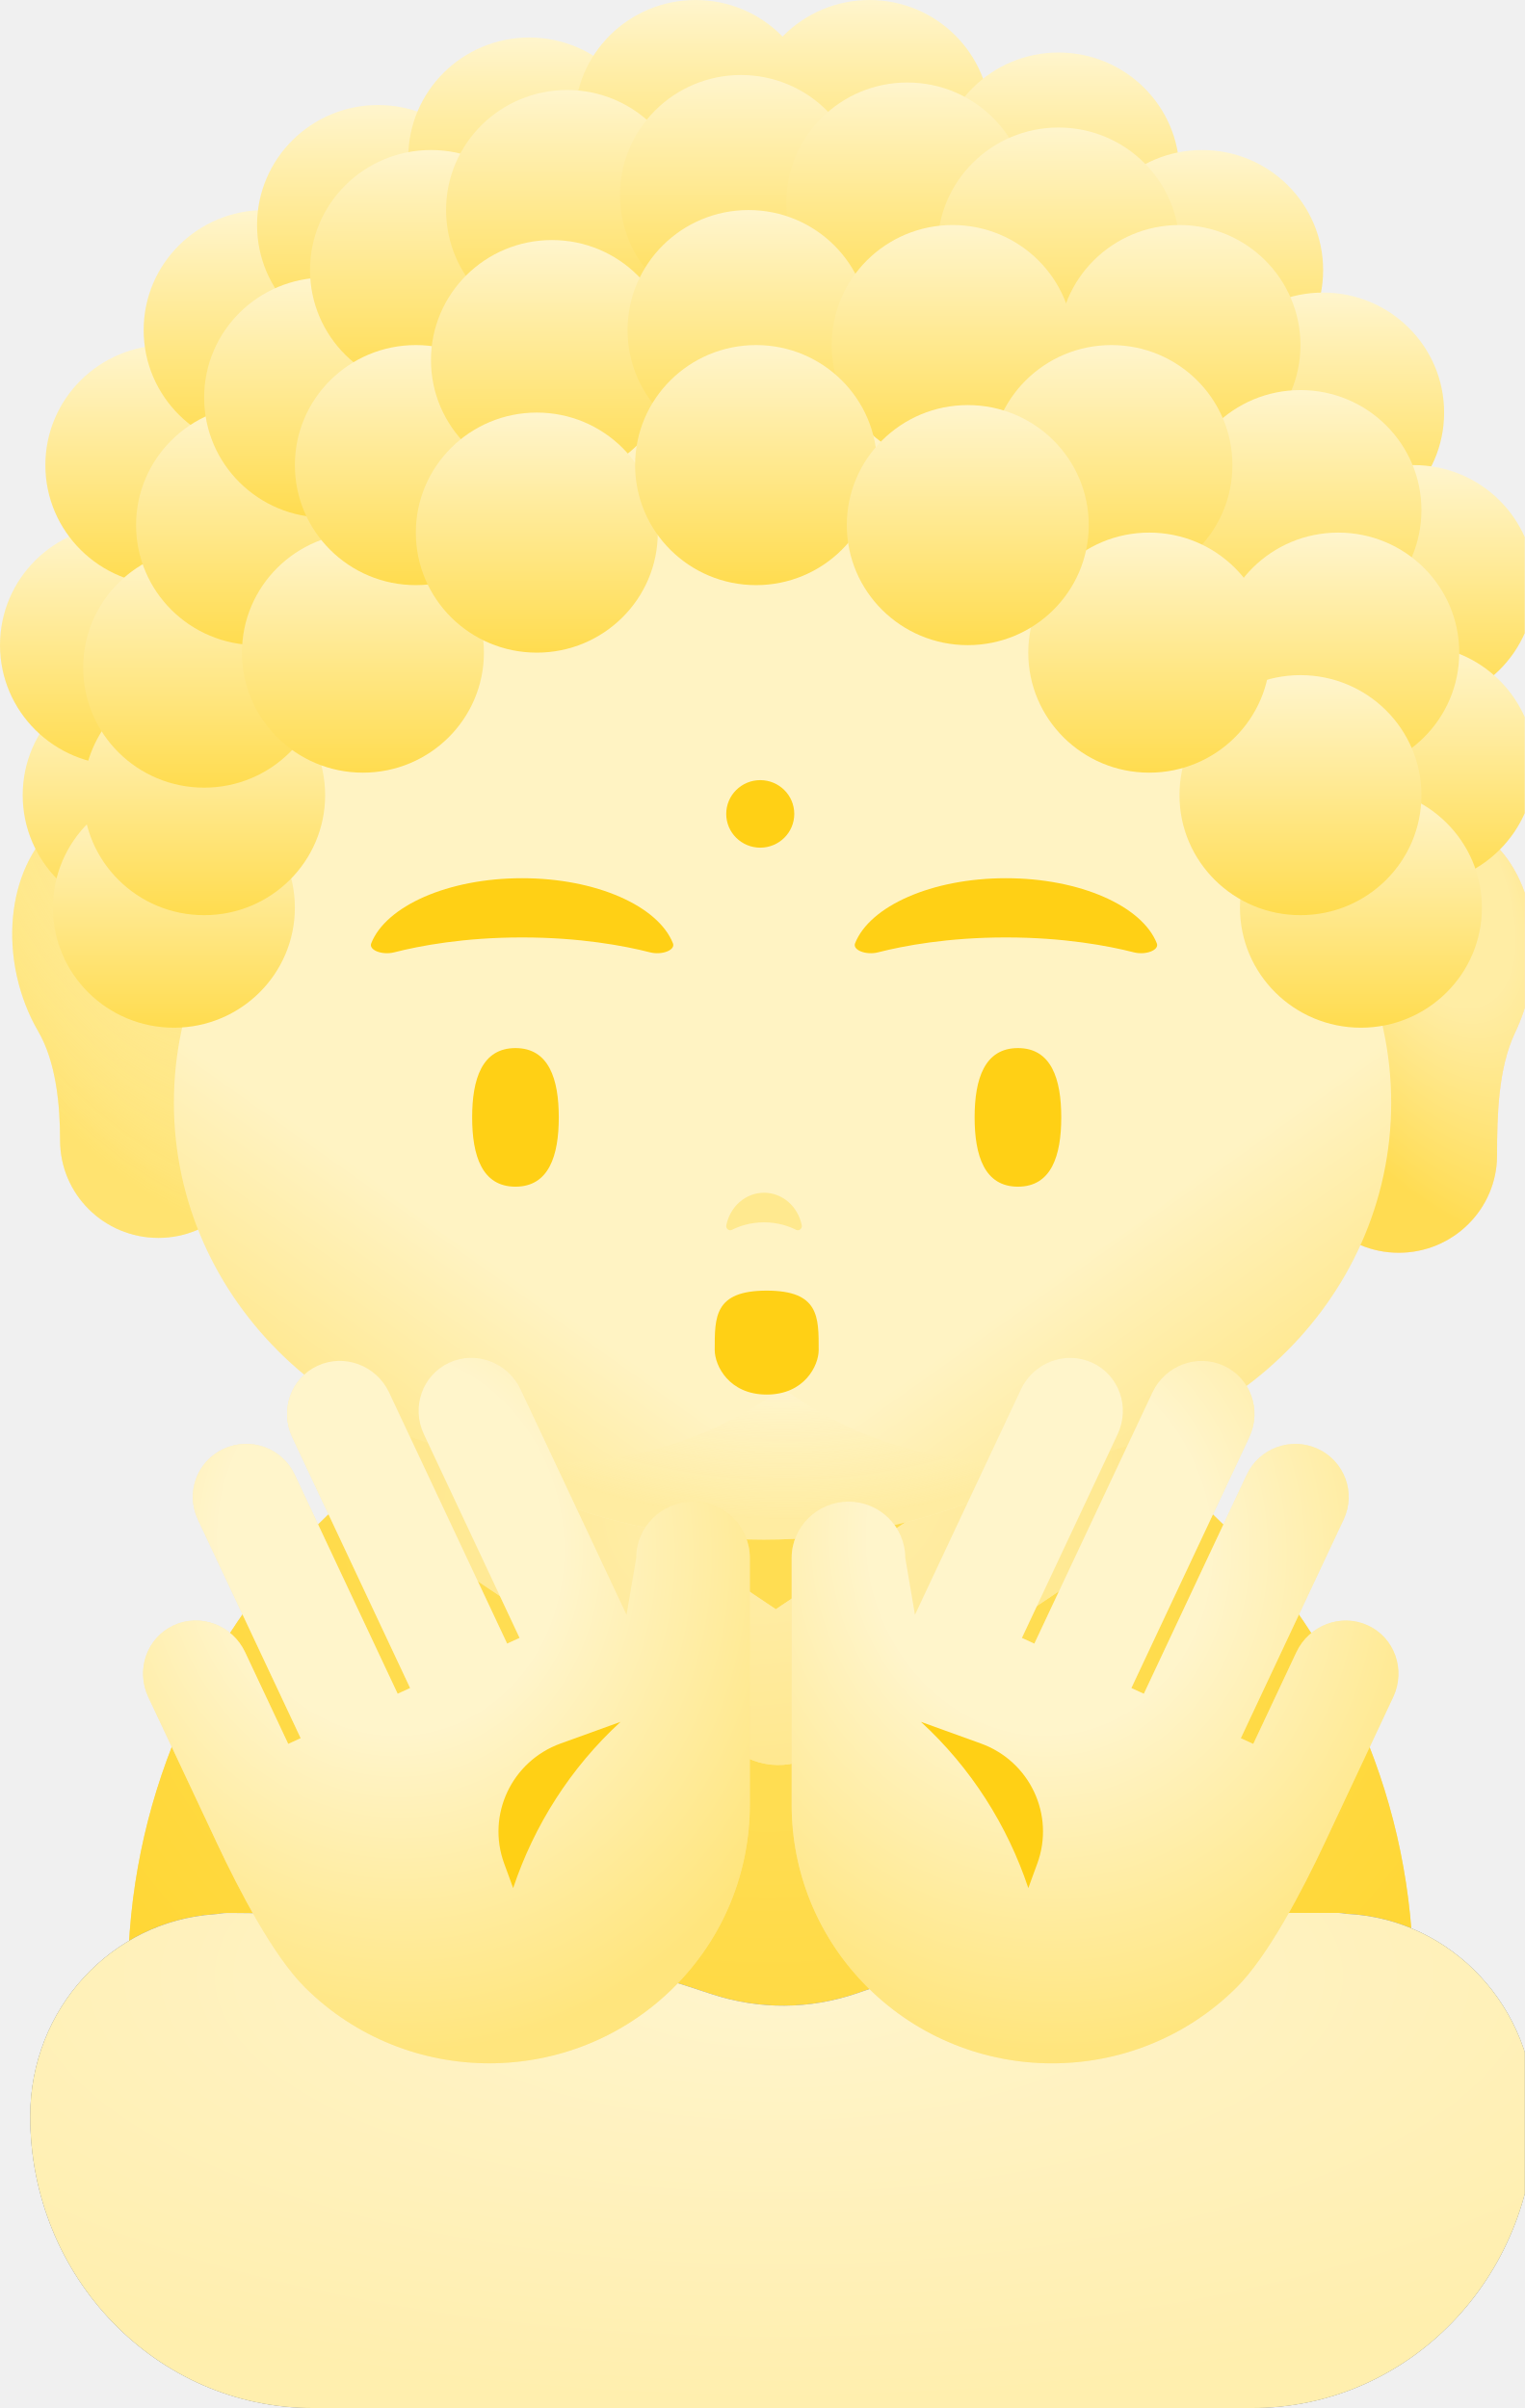
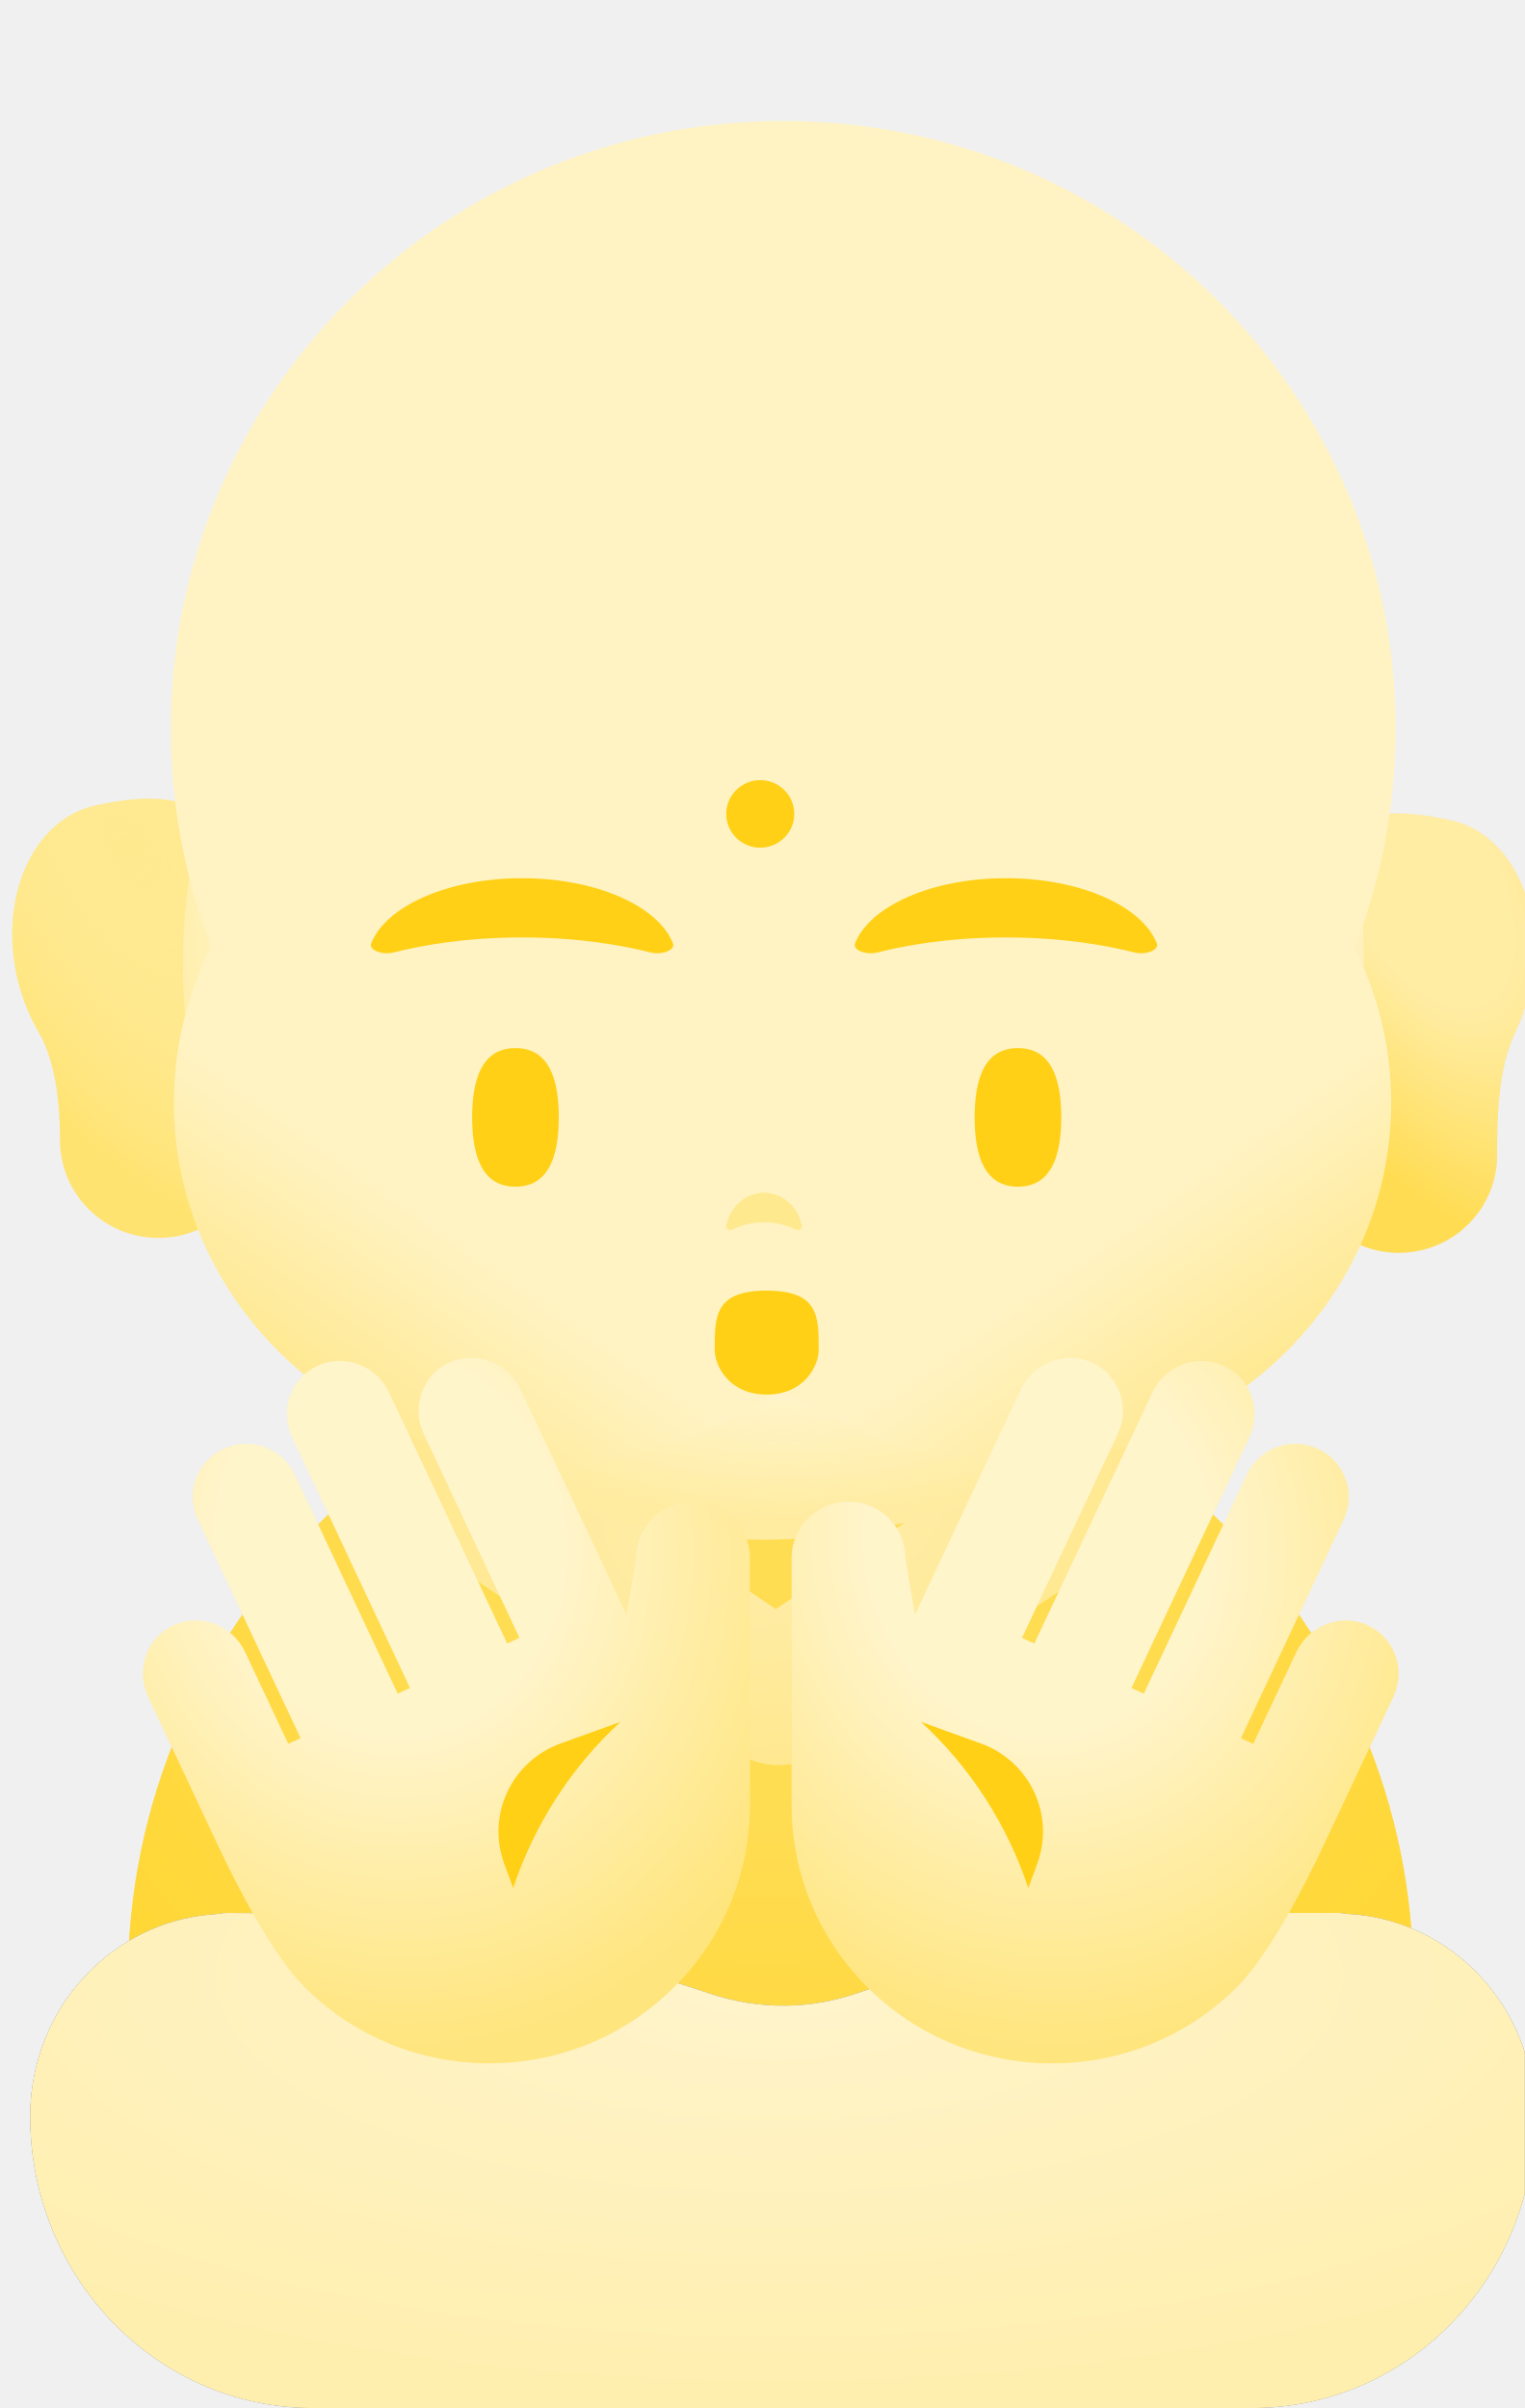
<svg xmlns="http://www.w3.org/2000/svg" width="88" height="139" viewBox="0 0 88 139" fill="none">
  <g id="ì ì Components">
    <g id="ë¶ì²">
      <g id="ë¶ì²_2">
        <rect x="-162.5" y="-520.5" width="563" height="691" rx="4.5" stroke="#9747FF" stroke-dasharray="10 5" />
        <g id="íì =ì°ë¦¼, ìì=ë¸ë">
          <g id="art" clip-path="url(#clip0_260_4375)">
            <g id="ë¶ì²_3">
              <g id="Group 5">
                <g id="Rectangle 33">
                  <path d="M7.38 114.342C7.38 93.853 23.989 77.244 44.477 77.244C64.966 77.244 81.575 93.853 81.575 114.342V130.187H7.38V114.342Z" fill="#FFD015" />
                  <path d="M7.38 114.342C7.38 93.853 23.989 77.244 44.477 77.244C64.966 77.244 81.575 93.853 81.575 114.342V130.187H7.38V114.342Z" fill="url(#paint0_radial_260_4375)" fill-opacity="0.5" />
                </g>
                <g id="Union">
                  <path d="M61.428 81.712C63.318 80.443 65.878 80.947 67.147 82.837C68.416 84.728 67.912 87.289 66.022 88.558L47.219 101.184C45.561 102.297 43.387 102.047 42.021 100.693C41.583 100.579 41.155 100.392 40.758 100.126L23.531 88.558C21.641 87.289 21.137 84.728 22.406 82.837C23.675 80.947 26.236 80.443 28.126 81.712L44.776 92.893L61.428 81.712Z" fill="#FFF5D0" />
                  <path d="M61.428 81.712C63.318 80.443 65.878 80.947 67.147 82.837C68.416 84.728 67.912 87.289 66.022 88.558L47.219 101.184C45.561 102.297 43.387 102.047 42.021 100.693C41.583 100.579 41.155 100.392 40.758 100.126L23.531 88.558C21.641 87.289 21.137 84.728 22.406 82.837C23.675 80.947 26.236 80.443 28.126 81.712L44.776 92.893L61.428 81.712Z" fill="url(#paint1_radial_260_4375)" fill-opacity="0.5" />
                </g>
                <path id="Union_2" d="M76.784 48.502C78.435 46.458 81.506 46.87 83.738 47.355C87.269 48.124 89.295 52.534 88.263 57.206C88.072 58.068 87.791 58.878 87.436 59.622C86.465 61.66 86.401 64.427 86.401 66.685C86.401 69.794 83.862 72.314 80.728 72.314C77.596 72.314 75.056 69.794 75.056 66.685C75.056 63.997 75.552 60.645 75.266 57.972C75.145 56.847 75.206 55.644 75.476 54.424C75.855 52.705 75.824 49.692 76.784 48.502Z" fill="#FFDBE4" />
                <g id="Union_3">
                  <path d="M76.784 48.502C78.435 46.458 81.506 46.87 83.738 47.355C87.269 48.124 89.295 52.534 88.263 57.206C88.072 58.068 87.791 58.878 87.436 59.622C86.465 61.66 86.401 64.427 86.401 66.685C86.401 69.794 83.862 72.314 80.728 72.314C77.596 72.314 75.056 69.794 75.056 66.685C75.056 63.997 75.552 60.645 75.266 57.972C75.145 56.847 75.206 55.644 75.476 54.424C75.855 52.705 75.824 49.692 76.784 48.502Z" fill="#FFE98F" />
                  <path d="M76.784 48.502C78.435 46.458 81.506 46.87 83.738 47.355C87.269 48.124 89.295 52.534 88.263 57.206C88.072 58.068 87.791 58.878 87.436 59.622C86.465 61.66 86.401 64.427 86.401 66.685C86.401 69.794 83.862 72.314 80.728 72.314C77.596 72.314 75.056 69.794 75.056 66.685C75.056 63.997 75.552 60.645 75.266 57.972C75.145 56.847 75.206 55.644 75.476 54.424C75.855 52.705 75.824 49.692 76.784 48.502Z" fill="url(#paint2_radial_260_4375)" fill-opacity="0.5" />
                </g>
                <g id="Union_4">
                  <path d="M5.498 46.497C7.73 46.011 10.802 45.599 12.452 47.644C13.412 48.834 13.381 51.847 13.761 53.565C13.961 54.471 14.046 55.367 14.027 56.228C13.964 59.167 14.813 62.886 14.813 65.826C14.813 68.935 12.273 71.456 9.14 71.456C6.007 71.456 3.468 68.935 3.468 65.826C3.468 63.775 3.237 61.306 2.205 59.533C1.657 58.591 1.232 57.517 0.973 56.348C-0.059 51.676 1.967 47.265 5.498 46.497Z" fill="#FFE98F" />
                  <path d="M5.498 46.497C7.73 46.011 10.802 45.599 12.452 47.644C13.412 48.834 13.381 51.847 13.761 53.565C13.961 54.471 14.046 55.367 14.027 56.228C13.964 59.167 14.813 62.886 14.813 65.826C14.813 68.935 12.273 71.456 9.14 71.456C6.007 71.456 3.468 68.935 3.468 65.826C3.468 63.775 3.237 61.306 2.205 59.533C1.657 58.591 1.232 57.517 0.973 56.348C-0.059 51.676 1.967 47.265 5.498 46.497Z" fill="url(#paint3_radial_260_4375)" fill-opacity="0.5" />
                </g>
                <path id="Vector" d="M45.066 87.74C63.578 87.74 78.584 72.849 78.584 54.479C78.584 36.109 63.578 21.218 45.066 21.218C26.555 21.218 11.548 36.109 11.548 54.479C11.548 72.849 26.555 87.74 45.066 87.74Z" fill="url(#paint4_linear_260_4375)" />
                <g id="Vector_2">
                  <path d="M44.91 88.01C63.573 88.01 78.702 73.312 78.702 55.181C78.702 37.05 63.573 22.352 44.91 22.352C26.247 22.352 11.118 37.05 11.118 55.181C11.118 73.312 26.247 88.01 44.91 88.01Z" fill="#FFF5CD" />
                  <path d="M44.91 88.01C63.573 88.01 78.702 73.312 78.702 55.181C78.702 37.05 63.573 22.352 44.91 22.352C26.247 22.352 11.118 37.05 11.118 55.181C11.118 73.312 26.247 88.01 44.91 88.01Z" fill="url(#paint5_radial_260_4375)" fill-opacity="0.5" />
                </g>
                <g id="Vector_3">
                  <path d="M44.079 88.874C62.59 88.874 77.597 73.983 77.597 55.613C77.597 37.243 62.59 22.352 44.079 22.352C25.567 22.352 10.56 37.243 10.56 55.613C10.56 73.983 25.567 88.874 44.079 88.874Z" fill="#FFF5CD" />
                  <path d="M44.079 88.874C62.59 88.874 77.597 73.983 77.597 55.613C77.597 37.243 62.59 22.352 44.079 22.352C25.567 22.352 10.56 37.243 10.56 55.613C10.56 73.983 25.567 88.874 44.079 88.874Z" fill="url(#paint6_radial_260_4375)" fill-opacity="0.5" />
                </g>
                <path id="Vector_4" d="M31.854 84.439C43.904 84.439 53.673 75.133 53.673 63.654C53.673 52.175 43.904 42.869 31.854 42.869C19.805 42.869 10.036 52.175 10.036 63.654C10.036 75.133 19.805 84.439 31.854 84.439Z" fill="url(#paint7_linear_260_4375)" />
                <path id="Vector_5" d="M58.474 84.439C70.523 84.439 80.292 75.133 80.292 63.654C80.292 52.175 70.523 42.869 58.474 42.869C46.424 42.869 36.655 52.175 36.655 63.654C36.655 75.133 46.424 84.439 58.474 84.439Z" fill="url(#paint8_linear_260_4375)" />
                <path id="Vector_6" d="M45.202 77.134C64.723 77.134 80.548 61.431 80.548 42.06C80.548 22.688 64.723 6.985 45.202 6.985C25.681 6.985 9.856 22.688 9.856 42.06C9.856 61.431 25.681 77.134 45.202 77.134Z" fill="#FFF3C3" />
-                 <g id="Group 44">
-                   <path id="Vector_7" d="M8.291 52.828C12.147 52.828 15.273 49.726 15.273 45.9C15.273 42.074 12.147 38.972 8.291 38.972C4.435 38.972 1.31 42.074 1.31 45.9C1.31 49.726 4.435 52.828 8.291 52.828Z" fill="url(#paint9_linear_260_4375)" />
-                   <path id="Vector_8" d="M6.982 44.168C10.838 44.168 13.964 41.066 13.964 37.24C13.964 33.413 10.838 30.311 6.982 30.311C3.126 30.311 0 33.413 0 37.24C0 41.066 3.126 44.168 6.982 44.168Z" fill="url(#paint10_linear_260_4375)" />
-                   <path id="Vector_9" d="M9.6 33.776C13.456 33.776 16.582 30.674 16.582 26.848C16.582 23.021 13.456 19.919 9.6 19.919C5.744 19.919 2.618 23.021 2.618 26.848C2.618 30.674 5.744 33.776 9.6 33.776Z" fill="url(#paint11_linear_260_4375)" />
-                   <path id="Vector_10" d="M15.273 25.981C19.129 25.981 22.255 22.879 22.255 19.053C22.255 15.226 19.129 12.125 15.273 12.125C11.417 12.125 8.291 15.226 8.291 19.053C8.291 22.879 11.417 25.981 15.273 25.981Z" fill="url(#paint12_linear_260_4375)" />
-                   <path id="Vector_11" d="M21.818 19.919C25.674 19.919 28.8 16.817 28.8 12.991C28.8 9.164 25.674 6.062 21.818 6.062C17.962 6.062 14.836 9.164 14.836 12.991C14.836 16.817 17.962 19.919 21.818 19.919Z" fill="url(#paint13_linear_260_4375)" />
-                   <path id="Vector_12" d="M30.545 16.022C34.401 16.022 37.527 12.92 37.527 9.094C37.527 5.267 34.401 2.165 30.545 2.165C26.689 2.165 23.564 5.267 23.564 9.094C23.564 12.92 26.689 16.022 30.545 16.022Z" fill="url(#paint14_linear_260_4375)" />
-                   <path id="Vector_13" d="M40.146 13.857C44.002 13.857 47.128 10.755 47.128 6.928C47.128 3.102 44.002 -0 40.146 -0C36.29 -0 33.164 3.102 33.164 6.928C33.164 10.755 36.29 13.857 40.146 13.857Z" fill="url(#paint15_linear_260_4375)" />
-                   <path id="Vector_14" d="M50.182 13.857C54.038 13.857 57.164 10.755 57.164 6.928C57.164 3.102 54.038 -9.15527e-05 50.182 -9.15527e-05C46.326 -9.15527e-05 43.2 3.102 43.2 6.928C43.2 10.755 46.326 13.857 50.182 13.857Z" fill="url(#paint16_linear_260_4375)" />
-                   <path id="Vector_15" d="M61.091 16.888C64.947 16.888 68.073 13.786 68.073 9.96C68.073 6.133 64.947 3.031 61.091 3.031C57.235 3.031 54.109 6.133 54.109 9.96C54.109 13.786 57.235 16.888 61.091 16.888Z" fill="url(#paint17_linear_260_4375)" />
-                   <path id="Vector_16" d="M69.382 22.517C73.238 22.517 76.364 19.415 76.364 15.588C76.364 11.762 73.238 8.66 69.382 8.66C65.526 8.66 62.4 11.762 62.4 15.588C62.4 19.415 65.526 22.517 69.382 22.517Z" fill="url(#paint18_linear_260_4375)" />
-                   <path id="Vector_17" d="M76.365 30.744C80.221 30.744 83.347 27.643 83.347 23.816C83.347 19.99 80.221 16.888 76.365 16.888C72.509 16.888 69.383 19.99 69.383 23.816C69.383 27.643 72.509 30.744 76.365 30.744Z" fill="url(#paint19_linear_260_4375)" />
-                   <path id="Vector_18" d="M81.601 40.704C85.457 40.704 88.583 37.602 88.583 33.776C88.583 29.95 85.457 26.848 81.601 26.848C77.745 26.848 74.619 29.95 74.619 33.776C74.619 37.602 77.745 40.704 81.601 40.704Z" fill="url(#paint20_linear_260_4375)" />
-                   <path id="Vector_19" d="M81.601 51.096C85.457 51.096 88.583 47.994 88.583 44.168C88.583 40.341 85.457 37.239 81.601 37.239C77.745 37.239 74.619 40.341 74.619 44.168C74.619 47.994 77.745 51.096 81.601 51.096Z" fill="url(#paint21_linear_260_4375)" />
-                   <path id="Vector_20" d="M78.546 59.323C82.402 59.323 85.528 56.221 85.528 52.395C85.528 48.569 82.402 45.467 78.546 45.467C74.69 45.467 71.564 48.569 71.564 52.395C71.564 56.221 74.69 59.323 78.546 59.323Z" fill="url(#paint22_linear_260_4375)" />
-                   <path id="Vector_21" d="M10.037 59.323C13.893 59.323 17.018 56.221 17.018 52.395C17.018 48.569 13.893 45.467 10.037 45.467C6.181 45.467 3.055 48.569 3.055 52.395C3.055 56.221 6.181 59.323 10.037 59.323Z" fill="url(#paint23_linear_260_4375)" />
-                   <path id="Vector_22" d="M11.783 52.828C15.639 52.828 18.765 49.726 18.765 45.9C18.765 42.074 15.639 38.972 11.783 38.972C7.927 38.972 4.801 42.074 4.801 45.9C4.801 49.726 7.927 52.828 11.783 52.828Z" fill="url(#paint24_linear_260_4375)" />
-                   <path id="Vector_23" d="M11.783 45.467C15.639 45.467 18.765 42.365 18.765 38.539C18.765 34.712 15.639 31.61 11.783 31.61C7.927 31.61 4.801 34.712 4.801 38.539C4.801 42.365 7.927 45.467 11.783 45.467Z" fill="url(#paint25_linear_260_4375)" />
-                   <path id="Vector_24" d="M14.836 37.24C18.692 37.24 21.818 34.138 21.818 30.311C21.818 26.485 18.692 23.383 14.836 23.383C10.98 23.383 7.854 26.485 7.854 30.311C7.854 34.138 10.98 37.24 14.836 37.24Z" fill="url(#paint26_linear_260_4375)" />
-                   <path id="Vector_25" d="M18.764 29.878C22.62 29.878 25.746 26.776 25.746 22.95C25.746 19.123 22.62 16.022 18.764 16.022C14.908 16.022 11.782 19.123 11.782 22.95C11.782 26.776 14.908 29.878 18.764 29.878Z" fill="url(#paint27_linear_260_4375)" />
-                   <path id="Vector_26" d="M24.873 22.517C28.729 22.517 31.855 19.415 31.855 15.588C31.855 11.762 28.729 8.66 24.873 8.66C21.017 8.66 17.892 11.762 17.892 15.588C17.892 19.415 21.017 22.517 24.873 22.517Z" fill="url(#paint28_linear_260_4375)" />
-                   <path id="Vector_27" d="M32.727 19.053C36.583 19.053 39.709 15.951 39.709 12.124C39.709 8.298 36.583 5.196 32.727 5.196C28.871 5.196 25.745 8.298 25.745 12.124C25.745 15.951 28.871 19.053 32.727 19.053Z" fill="url(#paint29_linear_260_4375)" />
-                   <path id="Vector_28" d="M42.764 18.187C46.62 18.187 49.746 15.085 49.746 11.258C49.746 7.432 46.62 4.33 42.764 4.33C38.908 4.33 35.782 7.432 35.782 11.258C35.782 15.085 38.908 18.187 42.764 18.187Z" fill="url(#paint30_linear_260_4375)" />
-                   <path id="Vector_29" d="M52.365 18.619C56.221 18.619 59.346 15.518 59.346 11.691C59.346 7.865 56.221 4.763 52.365 4.763C48.509 4.763 45.383 7.865 45.383 11.691C45.383 15.518 48.509 18.619 52.365 18.619Z" fill="url(#paint31_linear_260_4375)" />
-                   <path id="Vector_30" d="M61.091 21.218C64.947 21.218 68.073 18.116 68.073 14.29C68.073 10.463 64.947 7.361 61.091 7.361C57.235 7.361 54.109 10.463 54.109 14.29C54.109 18.116 57.235 21.218 61.091 21.218Z" fill="url(#paint32_linear_260_4375)" />
-                   <path id="Vector_31" d="M68.074 26.847C71.93 26.847 75.055 23.745 75.055 19.919C75.055 16.092 71.93 12.99 68.074 12.99C64.218 12.99 61.092 16.092 61.092 19.919C61.092 23.745 64.218 26.847 68.074 26.847Z" fill="url(#paint33_linear_260_4375)" />
-                   <path id="Vector_32" d="M75.055 36.373C78.911 36.373 82.037 33.272 82.037 29.445C82.037 25.619 78.911 22.517 75.055 22.517C71.199 22.517 68.073 25.619 68.073 29.445C68.073 33.272 71.199 36.373 75.055 36.373Z" fill="url(#paint34_linear_260_4375)" />
-                   <path id="Vector_33" d="M77.238 44.601C81.094 44.601 84.22 41.499 84.22 37.672C84.22 33.846 81.094 30.744 77.238 30.744C73.382 30.744 70.256 33.846 70.256 37.672C70.256 41.499 73.382 44.601 77.238 44.601Z" fill="url(#paint35_linear_260_4375)" />
-                   <path id="Vector_34" d="M75.055 52.828C78.911 52.828 82.037 49.726 82.037 45.9C82.037 42.074 78.911 38.972 75.055 38.972C71.199 38.972 68.073 42.074 68.073 45.9C68.073 49.726 71.199 52.828 75.055 52.828Z" fill="url(#paint36_linear_260_4375)" />
-                   <path id="Vector_35" d="M20.946 44.601C24.802 44.601 27.928 41.499 27.928 37.672C27.928 33.846 24.802 30.744 20.946 30.744C17.09 30.744 13.964 33.846 13.964 37.672C13.964 41.499 17.09 44.601 20.946 44.601Z" fill="url(#paint37_linear_260_4375)" />
-                   <path id="Vector_36" d="M24 33.776C27.856 33.776 30.982 30.674 30.982 26.848C30.982 23.021 27.856 19.919 24 19.919C20.144 19.919 17.019 23.021 17.019 26.848C17.019 30.674 20.144 33.776 24 33.776Z" fill="url(#paint38_linear_260_4375)" />
-                   <path id="Vector_37" d="M31.855 27.713C35.711 27.713 38.837 24.611 38.837 20.785C38.837 16.958 35.711 13.857 31.855 13.857C27.999 13.857 24.873 16.958 24.873 20.785C24.873 24.611 27.999 27.713 31.855 27.713Z" fill="url(#paint39_linear_260_4375)" />
-                   <path id="Vector_38" d="M43.201 25.981C47.057 25.981 50.182 22.879 50.182 19.053C50.182 15.226 47.057 12.125 43.201 12.125C39.345 12.125 36.219 15.226 36.219 19.053C36.219 22.879 39.345 25.981 43.201 25.981Z" fill="url(#paint40_linear_260_4375)" />
-                   <path id="Vector_39" d="M54.982 26.847C58.838 26.847 61.964 23.745 61.964 19.919C61.964 16.092 58.838 12.99 54.982 12.99C51.126 12.99 48 16.092 48 19.919C48 23.745 51.126 26.847 54.982 26.847Z" fill="url(#paint41_linear_260_4375)" />
-                   <path id="Vector_40" d="M64.146 33.776C68.002 33.776 71.128 30.674 71.128 26.848C71.128 23.021 68.002 19.919 64.146 19.919C60.29 19.919 57.164 23.021 57.164 26.848C57.164 30.674 60.29 33.776 64.146 33.776Z" fill="url(#paint42_linear_260_4375)" />
-                   <path id="Vector_41" d="M66.328 44.601C70.183 44.601 73.309 41.499 73.309 37.672C73.309 33.846 70.183 30.744 66.328 30.744C62.472 30.744 59.346 33.846 59.346 37.672C59.346 41.499 62.472 44.601 66.328 44.601Z" fill="url(#paint43_linear_260_4375)" />
-                   <path id="Vector_42" d="M30.982 37.673C34.838 37.673 37.964 34.571 37.964 30.744C37.964 26.918 34.838 23.816 30.982 23.816C27.126 23.816 24 26.918 24 30.744C24 34.571 27.126 37.673 30.982 37.673Z" fill="url(#paint44_linear_260_4375)" />
-                   <path id="Vector_43" d="M43.637 33.776C47.493 33.776 50.619 30.674 50.619 26.848C50.619 23.021 47.493 19.919 43.637 19.919C39.781 19.919 36.655 23.021 36.655 26.848C36.655 30.674 39.781 33.776 43.637 33.776Z" fill="url(#paint45_linear_260_4375)" />
-                   <path id="Vector_44" d="M55.855 37.24C59.711 37.24 62.837 34.138 62.837 30.311C62.837 26.485 59.711 23.383 55.855 23.383C51.999 23.383 48.873 26.485 48.873 30.311C48.873 34.138 51.999 37.24 55.855 37.24Z" fill="url(#paint46_linear_260_4375)" />
-                 </g>
                <path id="Vector 1" d="M24.953 103.281C24.085 103.281 23.868 110.803 23.868 114.564L25.821 118.035C25.893 113.117 25.821 103.281 24.953 103.281Z" fill="#FFADC2" />
                <path id="Vector 2" d="M65.759 103.281C66.627 103.281 66.844 110.803 66.844 114.564L64.891 118.035C64.819 113.117 64.891 103.281 65.759 103.281Z" fill="#FFADC2" />
                <g id="Vector_45">
                  <path d="M74.013 110.42C66.715 110.42 59.467 111.63 52.564 113.999L49.452 115.067C46.751 115.993 43.837 116.014 41.124 115.129L39.452 114.582C31.025 111.827 22.215 110.424 13.349 110.424H13.113C12.858 110.424 12.618 110.485 12.366 110.501C6.443 110.906 1.745 115.943 1.745 122.162C1.745 131.462 9.045 139 18.05 139H72.277C81.282 139 88.582 131.462 88.582 122.162C88.582 115.887 83.8 110.804 77.802 110.482C77.604 110.473 77.415 110.42 77.214 110.42H74.016H74.013Z" fill="#4E5968" />
                  <path d="M74.013 110.42C66.715 110.42 59.467 111.63 52.564 113.999L49.452 115.067C46.751 115.993 43.837 116.014 41.124 115.129L39.452 114.582C31.025 111.827 22.215 110.424 13.349 110.424H13.113C12.858 110.424 12.618 110.485 12.366 110.501C6.443 110.906 1.745 115.943 1.745 122.162C1.745 131.462 9.045 139 18.05 139H72.277C81.282 139 88.582 131.462 88.582 122.162C88.582 115.887 83.8 110.804 77.802 110.482C77.604 110.473 77.415 110.42 77.214 110.42H74.016H74.013Z" fill="#FFF5CD" />
                  <path d="M74.013 110.42C66.715 110.42 59.467 111.63 52.564 113.999L49.452 115.067C46.751 115.993 43.837 116.014 41.124 115.129L39.452 114.582C31.025 111.827 22.215 110.424 13.349 110.424H13.113C12.858 110.424 12.618 110.485 12.366 110.501C6.443 110.906 1.745 115.943 1.745 122.162C1.745 131.462 9.045 139 18.05 139H72.277C81.282 139 88.582 131.462 88.582 122.162C88.582 115.887 83.8 110.804 77.802 110.482C77.604 110.473 77.415 110.42 77.214 110.42H74.016H74.013Z" fill="url(#paint47_radial_260_4375)" fill-opacity="0.5" />
                </g>
                <g id="Group 55">
                  <g id="Group 56">
                    <path id="Ellipse 38" d="M32.25 64.5C32.25 66.709 31.683 68.5 29.75 68.5C27.817 68.5 27.25 66.709 27.25 64.5C27.25 62.291 27.817 60.5 29.75 60.5C31.683 60.5 32.25 62.291 32.25 64.5Z" fill="#FFD015" />
                    <path id="Ellipse 41" d="M61.25 64.5C61.25 66.709 60.683 68.5 58.75 68.5C56.817 68.5 56.25 66.709 56.25 64.5C56.25 62.291 56.817 60.5 58.75 60.5C60.683 60.5 61.25 62.291 61.25 64.5Z" fill="#FFD015" />
                    <g id="Group 4">
                      <path id="Vector_46" d="M45.943 70.99C46.114 71.077 46.311 70.924 46.273 70.731C46.062 69.657 45.167 68.85 44.096 68.85C43.025 68.85 42.13 69.657 41.919 70.731C41.881 70.924 42.078 71.077 42.249 70.99C42.623 70.799 43.259 70.559 44.096 70.559C44.932 70.559 45.569 70.799 45.943 70.99Z" fill="#FFE98F" />
                      <path id="Vector_47" d="M43.878 48.931C44.962 48.931 45.841 48.058 45.841 46.982C45.841 45.906 44.962 45.033 43.878 45.033C42.793 45.033 41.914 45.906 41.914 46.982C41.914 48.058 42.793 48.931 43.878 48.931Z" fill="#FFD015" />
                      <path id="Vector_48" d="M37.52 54.974C38.205 55.149 38.992 54.842 38.84 54.455C37.994 52.307 34.416 50.694 30.132 50.694C25.847 50.694 22.269 52.307 21.424 54.455C21.271 54.842 22.058 55.149 22.744 54.974C24.238 54.593 26.784 54.113 30.132 54.113C33.476 54.113 36.025 54.593 37.52 54.974Z" fill="#FFD015" />
                      <path id="Vector_49" d="M65.445 54.974C66.13 55.149 66.918 54.842 66.766 54.455C65.92 52.307 62.342 50.694 58.057 50.694C53.773 50.694 50.195 52.307 49.349 54.455C49.197 54.842 49.984 55.149 50.669 54.974C52.164 54.593 54.71 54.113 58.057 54.113C61.402 54.113 63.951 54.593 65.445 54.974Z" fill="#FFD015" />
                    </g>
                    <path id="Ellipse 40" d="M47.25 77.929C47.25 78.822 46.434 80.5 44.25 80.5C42.067 80.5 41.25 78.822 41.25 77.929C41.25 76.035 41.209 74.5 44.25 74.5C47.291 74.5 47.25 76.035 47.25 77.929Z" fill="#FFD015" />
                  </g>
                </g>
              </g>
              <g id="Group">
                <g id="Vector_50">
                  <path d="M78.949 93.826C77.406 93.112 75.556 93.806 74.819 95.375L72.332 100.667L71.613 100.338L77.549 87.707C78.27 86.174 77.603 84.351 76.06 83.635C74.516 82.922 72.682 83.587 71.961 85.12L66.016 97.771L65.296 97.442L72.098 82.965C72.834 81.399 72.18 79.551 70.636 78.838C69.093 78.124 67.246 78.814 66.51 80.38L59.697 94.877L58.978 94.548L64.505 82.787C65.24 81.221 64.586 79.374 63.043 78.66C61.5 77.946 59.652 78.636 58.916 80.202C58.916 80.202 58.916 80.204 58.916 80.206L52.807 93.209L52.25 89.936C52.25 88.138 50.781 86.679 48.97 86.679C47.158 86.679 45.69 88.136 45.69 89.936V104.185C45.69 108.003 47.157 111.821 50.093 114.735C55.964 120.561 65.485 120.561 71.356 114.735C73.183 112.921 75.163 109.123 76.437 106.414C76.658 105.945 76.904 105.418 77.134 104.929L77.221 104.746C77.341 104.491 77.451 104.257 77.549 104.047L80.407 97.962C81.145 96.391 80.492 94.539 78.949 93.826Z" fill="#FFEA96" />
                  <path d="M78.949 93.826C77.406 93.112 75.556 93.806 74.819 95.375L72.332 100.667L71.613 100.338L77.549 87.707C78.27 86.174 77.603 84.351 76.06 83.635C74.516 82.922 72.682 83.587 71.961 85.12L66.016 97.771L65.296 97.442L72.098 82.965C72.834 81.399 72.18 79.551 70.636 78.838C69.093 78.124 67.246 78.814 66.51 80.38L59.697 94.877L58.978 94.548L64.505 82.787C65.24 81.221 64.586 79.374 63.043 78.66C61.5 77.946 59.652 78.636 58.916 80.202C58.916 80.202 58.916 80.204 58.916 80.206L52.807 93.209L52.25 89.936C52.25 88.138 50.781 86.679 48.97 86.679C47.158 86.679 45.69 88.136 45.69 89.936V104.185C45.69 108.003 47.157 111.821 50.093 114.735C55.964 120.561 65.485 120.561 71.356 114.735C73.183 112.921 75.163 109.123 76.437 106.414C76.658 105.945 76.904 105.418 77.134 104.929L77.221 104.746C77.341 104.491 77.451 104.257 77.549 104.047L80.407 97.962C81.145 96.391 80.492 94.539 78.949 93.826Z" fill="url(#paint48_radial_260_4375)" fill-opacity="0.5" />
                </g>
                <g id="Vector_51">
                  <path d="M39.997 86.677C38.185 86.677 36.716 88.135 36.716 89.934L36.16 93.207L30.05 80.204C30.05 80.204 30.05 80.202 30.05 80.2C29.315 78.635 27.467 77.945 25.924 78.658C24.38 79.372 23.726 81.22 24.462 82.785L29.988 94.547L29.269 94.876L22.457 80.378C21.721 78.813 19.873 78.123 18.33 78.836C16.787 79.55 16.133 81.398 16.868 82.963L23.67 97.441L22.951 97.77L17.006 85.118C16.285 83.583 14.45 82.92 12.907 83.634C11.363 84.347 10.697 86.17 11.418 87.705L17.354 100.336L16.635 100.665L14.148 95.374C13.41 93.802 11.561 93.109 10.018 93.824C8.474 94.539 7.822 96.389 8.559 97.96L11.418 104.045C11.517 104.255 11.626 104.489 11.746 104.744L11.833 104.927C12.063 105.416 12.309 105.943 12.53 106.412C13.803 109.121 15.783 112.919 17.611 114.733C23.482 120.559 33.003 120.559 38.874 114.733C41.81 111.819 43.277 108.001 43.277 104.183V89.934C43.277 88.137 41.808 86.677 39.997 86.677Z" fill="#FFEA96" />
                  <path d="M39.997 86.677C38.185 86.677 36.716 88.135 36.716 89.934L36.16 93.207L30.05 80.204C30.05 80.204 30.05 80.202 30.05 80.2C29.315 78.635 27.467 77.945 25.924 78.658C24.38 79.372 23.726 81.22 24.462 82.785L29.988 94.547L29.269 94.876L22.457 80.378C21.721 78.813 19.873 78.123 18.33 78.836C16.787 79.55 16.133 81.398 16.868 82.963L23.67 97.441L22.951 97.77L17.006 85.118C16.285 83.583 14.45 82.92 12.907 83.634C11.363 84.347 10.697 86.17 11.418 87.705L17.354 100.336L16.635 100.665L14.148 95.374C13.41 93.802 11.561 93.109 10.018 93.824C8.474 94.539 7.822 96.389 8.559 97.96L11.418 104.045C11.517 104.255 11.626 104.489 11.746 104.744L11.833 104.927C12.063 105.416 12.309 105.943 12.53 106.412C13.803 109.121 15.783 112.919 17.611 114.733C23.482 120.559 33.003 120.559 38.874 114.733C41.81 111.819 43.277 108.001 43.277 104.183V89.934C43.277 88.137 41.808 86.677 39.997 86.677Z" fill="url(#paint49_radial_260_4375)" fill-opacity="0.5" />
                </g>
                <path id="Vector_52" d="M35.814 99.393L32.356 100.642C29.529 101.663 28.07 104.766 29.099 107.572L29.617 108.987C30.831 105.35 32.941 102.032 35.814 99.393Z" fill="#FFD015" />
                <path id="Vector_53" d="M53.152 99.393L56.61 100.642C59.438 101.663 60.896 104.766 59.867 107.572L59.349 108.987C58.136 105.35 56.025 102.032 53.152 99.393Z" fill="#FFD015" />
              </g>
            </g>
          </g>
        </g>
      </g>
    </g>
  </g>
  <defs>
    <radialGradient id="paint0_radial_260_4375" cx="0" cy="0" r="1" gradientUnits="userSpaceOnUse" gradientTransform="translate(44.3063 89.3454) rotate(90) scale(40.8414 49.4285)">
      <stop offset="0.401" stop-color="#FFE98F" />
      <stop offset="1" stop-color="#FFDC4F" />
    </radialGradient>
    <radialGradient id="paint1_radial_260_4375" cx="0" cy="0" r="1" gradientTransform="matrix(-20.601 5.29627 3.92241 14.8695 44.8391 86.2661)" gradientUnits="userSpaceOnUse">
      <stop offset="0.023" stop-color="#FFE98F" />
      <stop offset="1" stop-color="#FFDC4F" />
    </radialGradient>
    <radialGradient id="paint2_radial_260_4375" cx="0" cy="0" r="1" gradientTransform="matrix(1.8157e-07 19.053 -15.9408 -11.6142 81.6012 50.0135)" gradientUnits="userSpaceOnUse">
      <stop offset="0.369" stop-color="#FFF1B9" />
      <stop offset="1" stop-color="#FFD015" />
    </radialGradient>
    <radialGradient id="paint3_radial_260_4375" cx="0" cy="0" r="1" gradientTransform="matrix(1.90097e-07 19.053 -16.6894 -11.6142 7.55702 49.1552)" gradientUnits="userSpaceOnUse">
      <stop stop-color="#FFF1B9" stop-opacity="0" />
      <stop offset="1" stop-color="#FFDD52" />
    </radialGradient>
    <linearGradient id="paint4_linear_260_4375" x1="45.066" y1="21.218" x2="45.066" y2="87.74" gradientUnits="userSpaceOnUse">
      <stop stop-color="#FFDBE4" />
      <stop offset="1" stop-color="#FFCDD7" />
    </linearGradient>
    <radialGradient id="paint5_radial_260_4375" cx="0" cy="0" r="1" gradientTransform="matrix(3.48273e-06 33.9779 -36.3731 -1.44264 44.7892 52.9104)" gradientUnits="userSpaceOnUse">
      <stop offset="0.12" stop-color="#FFF5CD" />
      <stop offset="1" stop-color="#FEEEAA" />
    </radialGradient>
    <radialGradient id="paint6_radial_260_4375" cx="0" cy="0" r="1" gradientTransform="matrix(3.45452e-06 34.4252 -36.0785 -1.46164 43.9588 53.3127)" gradientUnits="userSpaceOnUse">
      <stop offset="0.771" stop-color="#FFDC4F" stop-opacity="0" />
      <stop offset="1" stop-color="#FFDC4F" stop-opacity="0.7" />
    </radialGradient>
    <linearGradient id="paint7_linear_260_4375" x1="25.696" y1="70.897" x2="16.987" y2="83.185" gradientUnits="userSpaceOnUse">
      <stop stop-color="#FFF3C3" />
      <stop offset="1" stop-color="#FFE685" />
    </linearGradient>
    <linearGradient id="paint8_linear_260_4375" x1="64.632" y1="70.897" x2="73.341" y2="83.185" gradientUnits="userSpaceOnUse">
      <stop stop-color="#FFF3C3" />
      <stop offset="1" stop-color="#FFE685" />
    </linearGradient>
-     <linearGradient id="paint9_linear_260_4375" x1="8.291" y1="38.972" x2="8.291" y2="52.828" gradientUnits="userSpaceOnUse">
-       <stop stop-color="#FFF5CD" />
-       <stop offset="1" stop-color="#FFDC4F" />
-     </linearGradient>
-     <linearGradient id="paint10_linear_260_4375" x1="6.982" y1="30.311" x2="6.982" y2="44.168" gradientUnits="userSpaceOnUse">
-       <stop stop-color="#FFF5CD" />
-       <stop offset="1" stop-color="#FFDC4F" />
-     </linearGradient>
-     <linearGradient id="paint11_linear_260_4375" x1="9.6" y1="19.919" x2="9.6" y2="33.776" gradientUnits="userSpaceOnUse">
-       <stop stop-color="#FFF5CD" />
-       <stop offset="1" stop-color="#FFDC4F" />
-     </linearGradient>
-     <linearGradient id="paint12_linear_260_4375" x1="15.273" y1="12.125" x2="15.273" y2="25.981" gradientUnits="userSpaceOnUse">
-       <stop stop-color="#FFF5CD" />
-       <stop offset="1" stop-color="#FFDC4F" />
-     </linearGradient>
-     <linearGradient id="paint13_linear_260_4375" x1="21.818" y1="6.062" x2="21.818" y2="19.919" gradientUnits="userSpaceOnUse">
-       <stop stop-color="#FFF5CD" />
-       <stop offset="1" stop-color="#FFDC4F" />
-     </linearGradient>
-     <linearGradient id="paint14_linear_260_4375" x1="30.545" y1="2.165" x2="30.545" y2="16.022" gradientUnits="userSpaceOnUse">
-       <stop stop-color="#FFF5CD" />
-       <stop offset="1" stop-color="#FFDC4F" />
-     </linearGradient>
-     <linearGradient id="paint15_linear_260_4375" x1="40.146" y1="-0" x2="40.146" y2="13.857" gradientUnits="userSpaceOnUse">
-       <stop stop-color="#FFF5CD" />
-       <stop offset="1" stop-color="#FFDC4F" />
-     </linearGradient>
-     <linearGradient id="paint16_linear_260_4375" x1="50.182" y1="-9.15527e-05" x2="50.182" y2="13.857" gradientUnits="userSpaceOnUse">
-       <stop stop-color="#FFF5CD" />
-       <stop offset="1" stop-color="#FFDC4F" />
-     </linearGradient>
-     <linearGradient id="paint17_linear_260_4375" x1="61.091" y1="3.031" x2="61.091" y2="16.888" gradientUnits="userSpaceOnUse">
-       <stop stop-color="#FFF5CD" />
-       <stop offset="1" stop-color="#FFDC4F" />
-     </linearGradient>
-     <linearGradient id="paint18_linear_260_4375" x1="69.382" y1="8.66" x2="69.382" y2="22.517" gradientUnits="userSpaceOnUse">
-       <stop stop-color="#FFF5CD" />
-       <stop offset="1" stop-color="#FFDC4F" />
-     </linearGradient>
-     <linearGradient id="paint19_linear_260_4375" x1="76.365" y1="16.888" x2="76.365" y2="30.744" gradientUnits="userSpaceOnUse">
-       <stop stop-color="#FFF5CD" />
-       <stop offset="1" stop-color="#FFDC4F" />
-     </linearGradient>
-     <linearGradient id="paint20_linear_260_4375" x1="81.601" y1="26.848" x2="81.601" y2="40.704" gradientUnits="userSpaceOnUse">
-       <stop stop-color="#FFF5CD" />
-       <stop offset="1" stop-color="#FFDC4F" />
-     </linearGradient>
-     <linearGradient id="paint21_linear_260_4375" x1="81.601" y1="37.239" x2="81.601" y2="51.096" gradientUnits="userSpaceOnUse">
-       <stop stop-color="#FFF5CD" />
-       <stop offset="1" stop-color="#FFDC4F" />
-     </linearGradient>
-     <linearGradient id="paint22_linear_260_4375" x1="78.546" y1="45.467" x2="78.546" y2="59.323" gradientUnits="userSpaceOnUse">
-       <stop stop-color="#FFF5CD" />
-       <stop offset="1" stop-color="#FFDC4F" />
-     </linearGradient>
-     <linearGradient id="paint23_linear_260_4375" x1="10.037" y1="45.467" x2="10.037" y2="59.323" gradientUnits="userSpaceOnUse">
-       <stop stop-color="#FFF5CD" />
-       <stop offset="1" stop-color="#FFDC4F" />
-     </linearGradient>
-     <linearGradient id="paint24_linear_260_4375" x1="11.783" y1="38.972" x2="11.783" y2="52.828" gradientUnits="userSpaceOnUse">
-       <stop stop-color="#FFF5CD" />
-       <stop offset="1" stop-color="#FFDC4F" />
-     </linearGradient>
-     <linearGradient id="paint25_linear_260_4375" x1="11.783" y1="31.61" x2="11.783" y2="45.467" gradientUnits="userSpaceOnUse">
-       <stop stop-color="#FFF5CD" />
-       <stop offset="1" stop-color="#FFDC4F" />
-     </linearGradient>
-     <linearGradient id="paint26_linear_260_4375" x1="14.836" y1="23.383" x2="14.836" y2="37.24" gradientUnits="userSpaceOnUse">
-       <stop stop-color="#FFF5CD" />
-       <stop offset="1" stop-color="#FFDC4F" />
-     </linearGradient>
-     <linearGradient id="paint27_linear_260_4375" x1="18.764" y1="16.022" x2="18.764" y2="29.878" gradientUnits="userSpaceOnUse">
-       <stop stop-color="#FFF5CD" />
-       <stop offset="1" stop-color="#FFDC4F" />
-     </linearGradient>
-     <linearGradient id="paint28_linear_260_4375" x1="24.873" y1="8.66" x2="24.873" y2="22.517" gradientUnits="userSpaceOnUse">
-       <stop stop-color="#FFF5CD" />
-       <stop offset="1" stop-color="#FFDC4F" />
-     </linearGradient>
-     <linearGradient id="paint29_linear_260_4375" x1="32.727" y1="5.196" x2="32.727" y2="19.053" gradientUnits="userSpaceOnUse">
-       <stop stop-color="#FFF5CD" />
-       <stop offset="1" stop-color="#FFDC4F" />
-     </linearGradient>
-     <linearGradient id="paint30_linear_260_4375" x1="42.764" y1="4.33" x2="42.764" y2="18.187" gradientUnits="userSpaceOnUse">
-       <stop stop-color="#FFF5CD" />
-       <stop offset="1" stop-color="#FFDC4F" />
-     </linearGradient>
-     <linearGradient id="paint31_linear_260_4375" x1="52.365" y1="4.763" x2="52.365" y2="18.619" gradientUnits="userSpaceOnUse">
-       <stop stop-color="#FFF5CD" />
-       <stop offset="1" stop-color="#FFDC4F" />
-     </linearGradient>
-     <linearGradient id="paint32_linear_260_4375" x1="61.091" y1="7.361" x2="61.091" y2="21.218" gradientUnits="userSpaceOnUse">
-       <stop stop-color="#FFF5CD" />
-       <stop offset="1" stop-color="#FFDC4F" />
-     </linearGradient>
-     <linearGradient id="paint33_linear_260_4375" x1="68.074" y1="12.99" x2="68.074" y2="26.847" gradientUnits="userSpaceOnUse">
-       <stop stop-color="#FFF5CD" />
-       <stop offset="1" stop-color="#FFDC4F" />
-     </linearGradient>
-     <linearGradient id="paint34_linear_260_4375" x1="75.055" y1="22.517" x2="75.055" y2="36.373" gradientUnits="userSpaceOnUse">
-       <stop stop-color="#FFF5CD" />
-       <stop offset="1" stop-color="#FFDC4F" />
-     </linearGradient>
-     <linearGradient id="paint35_linear_260_4375" x1="77.238" y1="30.744" x2="77.238" y2="44.601" gradientUnits="userSpaceOnUse">
-       <stop stop-color="#FFF5CD" />
-       <stop offset="1" stop-color="#FFDC4F" />
-     </linearGradient>
-     <linearGradient id="paint36_linear_260_4375" x1="75.055" y1="38.972" x2="75.055" y2="52.828" gradientUnits="userSpaceOnUse">
-       <stop stop-color="#FFF5CD" />
-       <stop offset="1" stop-color="#FFDC4F" />
-     </linearGradient>
-     <linearGradient id="paint37_linear_260_4375" x1="20.946" y1="30.744" x2="20.946" y2="44.601" gradientUnits="userSpaceOnUse">
-       <stop stop-color="#FFF5CD" />
-       <stop offset="1" stop-color="#FFDC4F" />
-     </linearGradient>
-     <linearGradient id="paint38_linear_260_4375" x1="24" y1="19.919" x2="24" y2="33.776" gradientUnits="userSpaceOnUse">
-       <stop stop-color="#FFF5CD" />
-       <stop offset="1" stop-color="#FFDC4F" />
-     </linearGradient>
-     <linearGradient id="paint39_linear_260_4375" x1="31.855" y1="13.857" x2="31.855" y2="27.713" gradientUnits="userSpaceOnUse">
-       <stop stop-color="#FFF5CD" />
-       <stop offset="1" stop-color="#FFDC4F" />
-     </linearGradient>
-     <linearGradient id="paint40_linear_260_4375" x1="43.201" y1="12.125" x2="43.201" y2="25.981" gradientUnits="userSpaceOnUse">
-       <stop stop-color="#FFF5CD" />
-       <stop offset="1" stop-color="#FFDC4F" />
-     </linearGradient>
-     <linearGradient id="paint41_linear_260_4375" x1="54.982" y1="12.99" x2="54.982" y2="26.847" gradientUnits="userSpaceOnUse">
-       <stop stop-color="#FFF5CD" />
-       <stop offset="1" stop-color="#FFDC4F" />
-     </linearGradient>
-     <linearGradient id="paint42_linear_260_4375" x1="64.146" y1="19.919" x2="64.146" y2="33.776" gradientUnits="userSpaceOnUse">
-       <stop stop-color="#FFF5CD" />
-       <stop offset="1" stop-color="#FFDC4F" />
-     </linearGradient>
-     <linearGradient id="paint43_linear_260_4375" x1="66.328" y1="30.744" x2="66.328" y2="44.601" gradientUnits="userSpaceOnUse">
-       <stop stop-color="#FFF5CD" />
-       <stop offset="1" stop-color="#FFDC4F" />
-     </linearGradient>
-     <linearGradient id="paint44_linear_260_4375" x1="30.982" y1="23.816" x2="30.982" y2="37.673" gradientUnits="userSpaceOnUse">
-       <stop stop-color="#FFF5CD" />
-       <stop offset="1" stop-color="#FFDC4F" />
-     </linearGradient>
-     <linearGradient id="paint45_linear_260_4375" x1="43.637" y1="19.919" x2="43.637" y2="33.776" gradientUnits="userSpaceOnUse">
-       <stop stop-color="#FFF5CD" />
-       <stop offset="1" stop-color="#FFDC4F" />
-     </linearGradient>
-     <linearGradient id="paint46_linear_260_4375" x1="55.855" y1="23.383" x2="55.855" y2="37.24" gradientUnits="userSpaceOnUse">
-       <stop stop-color="#FFF5CD" />
-       <stop offset="1" stop-color="#FFDC4F" />
-     </linearGradient>
    <radialGradient id="paint47_radial_260_4375" cx="0" cy="0" r="1" gradientTransform="matrix(0.0180939 24.9049 -65.35 0.0415629 44.9454 114.095)" gradientUnits="userSpaceOnUse">
      <stop stop-color="#FFF5CD" />
      <stop offset="1" stop-color="#FFE98F" />
    </radialGradient>
    <radialGradient id="paint48_radial_260_4375" cx="0" cy="0" r="1" gradientTransform="matrix(3.12923 29.3117 -26.347 2.6452 60.0082 89.0966)" gradientUnits="userSpaceOnUse">
      <stop offset="0.378" stop-color="white" />
      <stop offset="1" stop-color="#FFE063" />
    </radialGradient>
    <radialGradient id="paint49_radial_260_4375" cx="0" cy="0" r="1" gradientTransform="matrix(3.12923 29.3117 -26.347 2.6452 22.5746 89.0949)" gradientUnits="userSpaceOnUse">
      <stop offset="0.378" stop-color="white" />
      <stop offset="1" stop-color="#FFE063" />
    </radialGradient>
    <clipPath id="clip0_260_4375">
      <rect width="88" height="139" fill="white" />
    </clipPath>
  </defs>
</svg>
